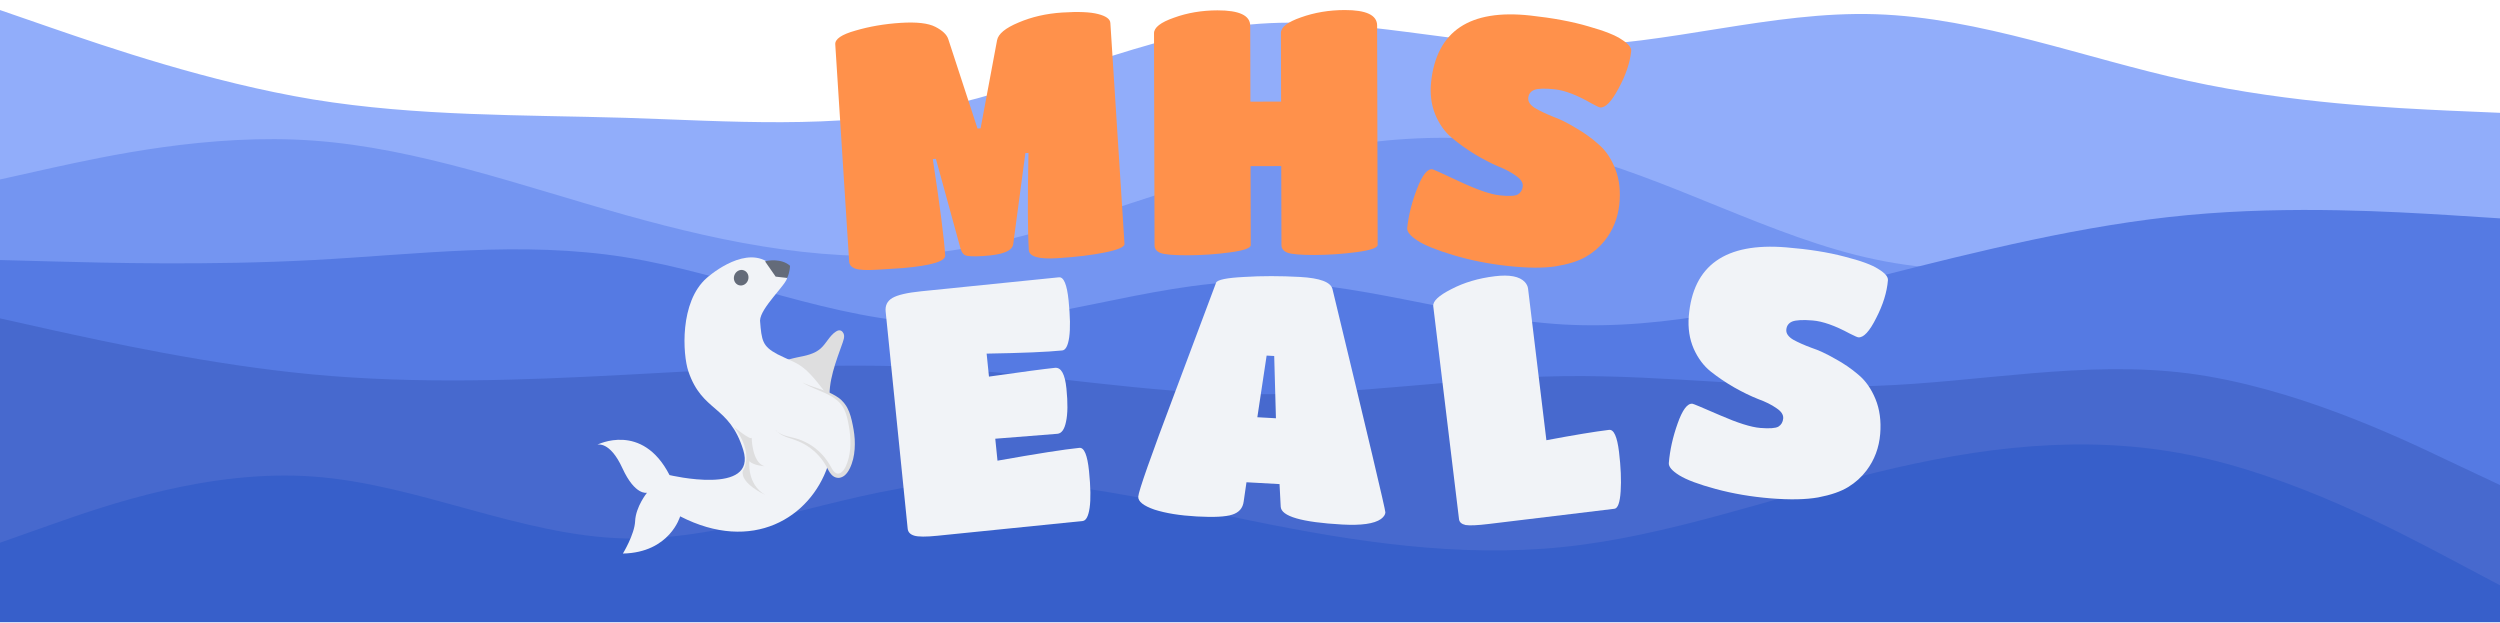
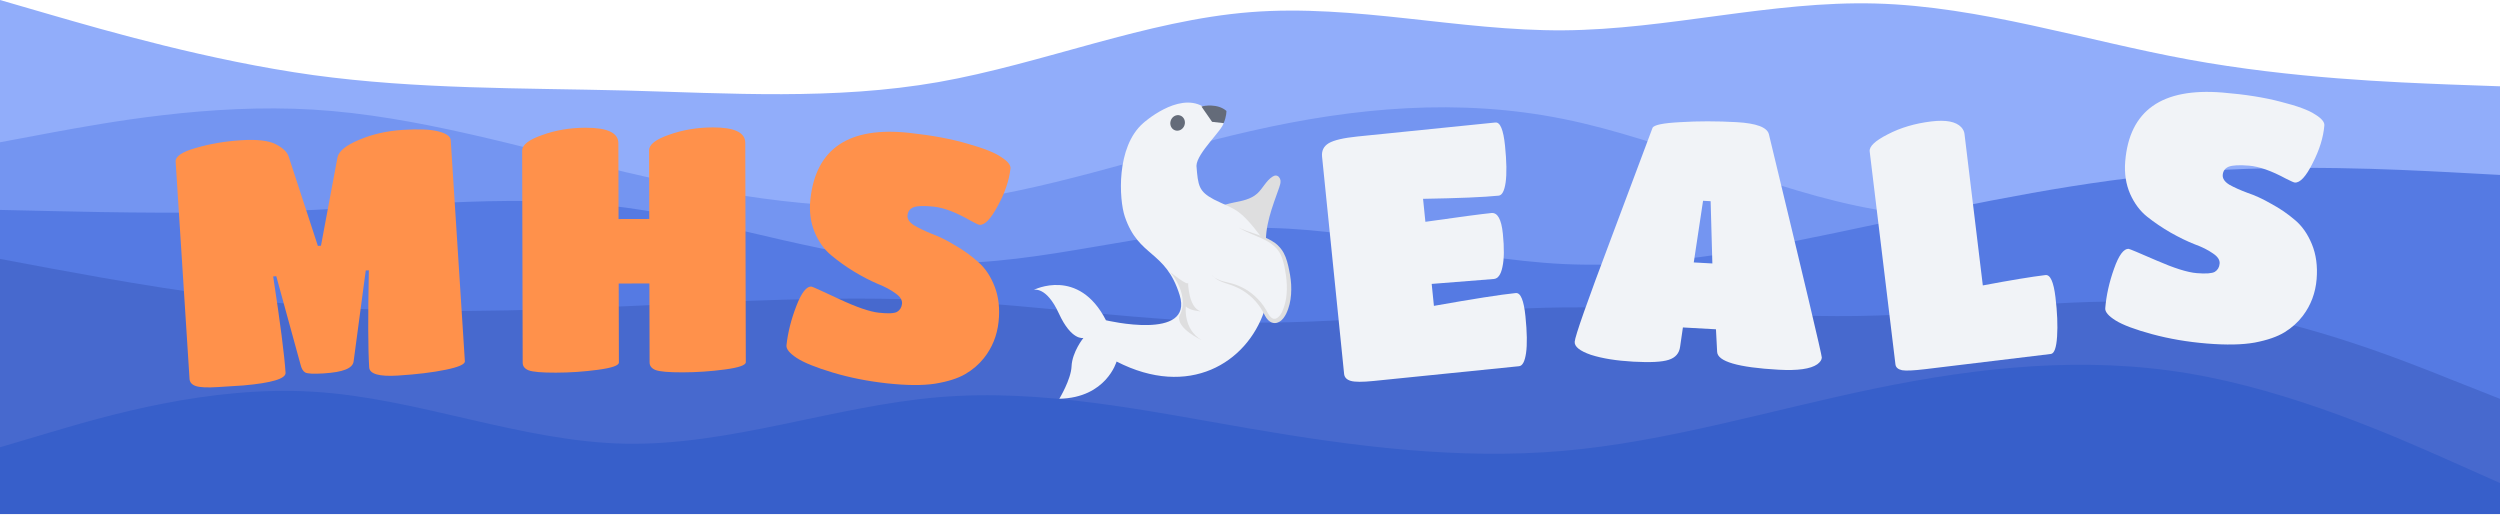
- <svg xmlns="http://www.w3.org/2000/svg" id="visual" viewBox="0 0 900 224" width="900" height="224" version="1.1" xml:space="preserve">
+ <svg xmlns="http://www.w3.org/2000/svg" id="visual" viewBox="0 0 900 185.054" width="900" height="185.054" version="1.1" xml:space="preserve">
  <defs id="defs5">
    <rect x="114.31" y="129.86" width="202.585" height="270.14" id="rect1" />
    <rect x="114.31" y="129.86" width="202.585" height="270.14" id="rect2" />
  </defs>
-   <path d="m 0,3.614 18.8,6.5 c 18.9,6.5 56.5,19.5 94,25.7 37.5,6.1 74.9,5.5 112.4,6.6 37.5,1.2 75.1,4.2 112.6,-3.6 37.5,-7.9 74.9,-26.5 112.4,-30 37.5,-3.5 75.1,8.1 112.6,7.8 37.5,-0.3 74.9,-12.7 112.4,-11.5 37.5,1.2 75.1,15.8 112.6,24 37.5,8.2 74.9,9.8 93.5,10.7 l 18.7,0.8 V 222.614 h -18.7 c -18.6,0 -56,0 -93.5,0 -37.5,0 -75.1,0 -112.6,0 -37.5,0 -74.9,0 -112.4,0 -37.5,0 -75.1,0 -112.6,0 -37.5,0 -74.9,0 -112.4,0 -37.5,0 -75.1,0 -112.6,0 -37.5,0 -74.9,0 -112.4,0 -37.5,0 -75.1,0 -94,0 H 0 Z" fill="#6990fa" id="path1" style="fill:#91adfa;fill-opacity:1" />
-   <path d="m 0,64.614 18.8,-4.2 c 18.9,-4.1 56.5,-12.5 94,-9.8 37.5,2.7 74.9,16.3 112.4,26.8 37.5,10.5 75.1,17.9 112.6,13.4 37.5,-4.5 74.9,-20.9 112.4,-31 37.5,-10.2 75.1,-14.2 112.6,-5.2 37.5,9 74.9,31 112.4,38.8 37.5,7.9 75.1,1.5 112.6,-2.6 37.5,-4.2 74.9,-6.2 93.5,-7.2 l 18.7,-1 V 222.614 h -18.7 c -18.6,0 -56,0 -93.5,0 -37.5,0 -75.1,0 -112.6,0 -37.5,0 -74.9,0 -112.4,0 -37.5,0 -75.1,0 -112.6,0 -37.5,0 -74.9,0 -112.4,0 -37.5,0 -75.1,0 -112.6,0 -37.5,0 -74.9,0 -112.4,0 -37.5,0 -75.1,0 -94,0 H 0 Z" fill="#5980ee" id="path2" style="fill:#7495f1;fill-opacity:1" />
-   <path d="m 0,93.614 18.8,0.5 c 18.9,0.5 56.5,1.5 94,-0.5 37.5,-2 74.9,-7 112.4,-1 37.5,6 75.1,23 112.6,23.8 37.5,0.9 74.9,-14.5 112.4,-15.1 37.5,-0.7 75.1,13.3 112.6,15.5 37.5,2.1 74.9,-7.5 112.4,-17 37.5,-9.5 75.1,-18.9 112.6,-22.4 37.5,-3.5 74.9,-1.1 93.5,0 l 18.7,1.2 V 222.614 h -18.7 c -18.6,0 -56,0 -93.5,0 -37.5,0 -75.1,0 -112.6,0 -37.5,0 -74.9,0 -112.4,0 -37.5,0 -75.1,0 -112.6,0 -37.5,0 -74.9,0 -112.4,0 -37.5,0 -75.1,0 -112.6,0 -37.5,0 -74.9,0 -112.4,0 -37.5,0 -75.1,0 -94,0 H 0 Z" fill="#4970e1" id="path3" style="fill:#557ae3;fill-opacity:1" />
-   <path d="m 0,114.614 18.8,4.2 c 18.9,4.1 56.5,12.5 94,16 37.5,3.5 74.9,2.1 112.4,0.1 37.5,-2 75.1,-4.6 112.6,-2.5 37.5,2.2 74.9,9.2 112.4,9.5 37.5,0.4 75.1,-6 112.6,-6.5 37.5,-0.5 74.9,4.9 112.4,3.5 37.5,-1.3 75.1,-9.3 112.6,-4.5 37.5,4.9 74.9,22.5 93.5,31.4 l 18.7,8.8 v 48 h -18.7 c -18.6,0 -56,0 -93.5,0 -37.5,0 -75.1,0 -112.6,0 -37.5,0 -74.9,0 -112.4,0 -37.5,0 -75.1,0 -112.6,0 -37.5,0 -74.9,0 -112.4,0 -37.5,0 -75.1,0 -112.6,0 -37.5,0 -74.9,0 -112.4,0 -37.5,0 -75.1,0 -94,0 H 0 Z" fill="#3860d4" id="path4" style="fill:#4769ce;fill-opacity:1" />
-   <path d="M 0,195.38 18.8,188.737 C 37.7,182.093 75.3,168.805 112.8,171.565 c 37.5,2.658 74.9,21.465 112.4,22.282 37.5,0.818 75.1,-16.15 112.6,-19.932 37.5,-3.782 74.9,5.826 112.4,13.492 37.5,7.666 75.1,13.39 112.6,9.506 37.5,-3.884 74.9,-17.581 112.4,-26.78 37.5,-9.199 75.1,-13.901 112.6,-6.439 37.5,7.462 74.9,27.291 93.5,37.103 L 900,210.712 V 224 h -18.7 c -18.6,0 -56,0 -93.5,0 -37.5,0 -75.1,0 -112.6,0 -37.5,0 -74.9,0 -112.4,0 -37.5,0 -75.1,0 -112.6,0 -37.5,0 -74.9,0 -112.4,0 -37.5,0 -75.1,0 -112.6,0 -37.5,0 -74.9,0 -112.4,0 -37.5,0 -75.1,0 -94,0 H 0 Z" fill="#2450c7" id="path5" style="fill:#375fca;fill-opacity:1;stroke-width:1.011" />
-   <path d="m 325.007,96.509 q -3.098,0.198 -9.045,0.579 -5.823,0.373 -7.985,-0.36 -2.162,-0.733 -2.281,-2.591 l -5.002,-78.181 q -0.182,-2.85 7.273,-4.944 7.571,-2.226 16.244,-2.781 8.673,-0.555 12.533,1.438 3.86,1.992 4.638,4.431 l 10.518,32.171 1.115,-0.071 5.932,-31.73 q 0.653,-3.401 7.681,-6.339 7.144,-3.07 15.817,-3.624 8.673,-0.555 12.849,0.546 4.3,1.093 4.435,3.2 l 5.089,79.544 q 0.103,1.611 -6.896,3.054 -6.999,1.443 -17.159,2.093 -10.16,0.65 -10.39,-2.943 -0.626,-9.788 -0.121,-34.951 l -1.115,0.071 -4.374,32.75 q -0.253,1.882 -2.923,2.924 -2.546,1.034 -7.874,1.375 -5.328,0.341 -6.614,-0.323 -1.163,-0.672 -1.669,-2.755 l -8.759,-31.91 -1.115,0.071 q 3.863,25.381 4.458,34.673 0.206,3.221 -15.258,4.584 z" id="text1" style="font-size:192px;font-family:'Titan One';-inkscape-font-specification:'Titan One, Normal';white-space:pre;fill:#ff914b;fill-opacity:1;stroke-width:0.647" aria-label="M" />
-   <path d="m 450.269,88.246 q 0.004,1.614 -7.567,2.626 -7.447,1.011 -15.144,1.03 -7.573,0.018 -9.81,-0.845 -2.113,-0.864 -2.117,-2.726 l -0.186,-76.355 q -0.008,-3.104 7.187,-5.604 7.195,-2.625 15.637,-2.645 11.795,-0.029 11.808,5.558 l 0.066,27.314 11.05,-0.027 -0.06,-24.707 q -0.008,-3.104 7.187,-5.604 7.319,-2.625 15.761,-2.646 11.67,-0.028 11.684,5.559 l 0.192,78.962 q 0.004,1.614 -7.567,2.626 -7.571,1.012 -15.144,1.03 -7.573,0.018 -9.81,-0.845 -2.113,-0.864 -2.117,-2.726 l -0.069,-28.431 -11.05,0.027 z" id="text2" style="font-size:192px;font-family:'Titan One';-inkscape-font-specification:'Titan One, Normal';white-space:pre;fill:#ff914b;fill-opacity:1;stroke-width:0.647" aria-label="H" />
-   <path d="m 570.903,92.448 q -3.999,2.311 -10.866,3.434 -6.73,1.013 -17.221,-0.132 -10.367,-1.132 -19.559,-3.885 -9.191,-2.752 -13.035,-5.295 -3.844,-2.543 -3.628,-4.518 0.755,-6.912 3.538,-14.101 2.797,-7.313 5.512,-7.016 0.494,0.054 9.88,4.451 9.386,4.397 14.323,4.936 4.937,0.539 6.526,-0.286 1.602,-0.949 1.818,-2.924 0.216,-1.975 -2.338,-3.752 -2.54,-1.901 -6.492,-3.457 -3.938,-1.679 -8.509,-4.426 -4.447,-2.734 -8.224,-5.894 -3.776,-3.16 -5.952,-8.393 -2.163,-5.357 -1.462,-11.775 2.993,-27.399 35.699,-23.827 12.219,1.335 20.93,3.91 8.724,2.452 12.088,4.817 3.5,2.256 3.298,4.107 -0.701,6.418 -4.595,13.486 -3.771,7.082 -6.61,6.772 -0.494,-0.054 -3.088,-1.461 -7.755,-4.469 -13.185,-5.062 -5.307,-0.58 -7.39,0.192 -1.959,0.785 -2.188,2.883 -0.216,1.975 2.351,3.629 2.58,1.531 6.409,3.073 3.965,1.432 8.412,4.166 4.584,2.624 8.334,6.031 3.763,3.284 5.898,8.887 2.136,5.604 1.367,12.639 -0.809,7.405 -5.295,13.035 -2.749,3.446 -6.749,5.757 z" id="text3" style="font-size:192px;font-family:'Titan One';-inkscape-font-specification:'Titan One, Normal';fill:#ff914b;fill-opacity:1;stroke-width:0.647" aria-label="S" />
-   <path d="m 196.366,288.513 q -6.051,3.795 -16.601,5.915 -10.344,1.943 -26.621,0.759 -16.086,-1.17 -30.444,-4.909 -14.359,-3.739 -20.441,-7.454 -6.083,-3.715 -5.86,-6.779 0.78,-10.724 4.679,-21.991 3.913,-11.458 8.126,-11.152 0.766,0.056 15.518,6.326 14.752,6.271 22.412,6.828 7.66,0.557 10.069,-0.808 2.423,-1.556 2.646,-4.62 0.223,-3.064 -3.823,-5.668 -4.032,-2.796 -10.226,-4.979 -6.18,-2.375 -13.398,-6.365 -7.026,-3.976 -13.039,-8.649 -6.013,-4.672 -9.669,-12.639 -3.642,-8.158 -2.918,-18.115 3.092,-42.512 53.838,-38.821 18.958,1.379 32.564,4.871 13.62,3.301 18.951,6.768 5.536,3.29 5.327,6.163 -0.724,9.958 -6.347,21.099 -5.431,11.155 -9.836,10.835 -0.766,-0.056 -4.854,-2.086 -12.235,-6.473 -20.66,-7.085 -8.234,-0.599 -11.41,0.71 -2.984,1.323 -3.221,4.578 -0.223,3.064 3.837,5.477 4.074,2.221 10.076,4.39 6.208,1.992 13.234,5.968 7.232,3.799 13.217,8.854 5.999,4.864 9.613,13.405 3.614,8.541 2.82,19.456 -0.836,11.49 -7.454,20.441 -4.056,5.48 -10.107,9.275 z" id="text4" style="font-size:192px;font-family:'Titan One';-inkscape-font-specification:'Titan One, Normal';display:none;fill:#ff914b;fill-opacity:1" aria-label="S" />
-   <path d="m 389.754,187.564 -52.372,5.314 q -6.052,0.614 -8.24,-0.037 -2.188,-0.652 -2.376,-2.504 l -7.933,-78.188 q -0.326,-3.212 2.377,-4.858 2.827,-1.659 10.361,-2.424 l 49.655,-5.038 q 2.594,-0.263 3.471,8.383 0.865,8.523 0.217,13.206 -0.661,4.56 -2.513,4.747 -8.029,0.815 -27.214,1.139 l 0.84,8.276 q 18.206,-2.596 23.764,-3.16 3.335,-0.338 4.125,7.443 0.79,7.782 -0.156,11.996 -0.834,4.078 -3.058,4.304 l -22.407,1.774 0.802,7.905 q 21.33,-3.786 29.482,-4.614 2.594,-0.263 3.471,8.383 0.877,8.646 0.217,13.206 -0.661,4.56 -2.513,4.747 z" id="text5" style="font-size:192px;font-family:'Titan One';-inkscape-font-specification:'Titan One, Normal';fill:#f1f3f7;fill-opacity:1;stroke-width:0.647" aria-label="E" />
-   <path d="m 447.728,180.522 q -0.447,3.581 -4.118,4.745 -3.547,1.171 -12.72,0.662 -9.173,-0.509 -15.282,-2.464 -5.978,-2.072 -5.834,-4.676 0.165,-2.975 13.137,-37.321 12.978,-34.47 14.886,-39.711 0.709,-1.577 10.061,-2.053 9.483,-0.593 20.144,-0.002 10.785,0.598 11.694,4.379 19.111,79.149 19.043,80.388 -0.069,1.24 -1.625,2.397 -3.622,2.535 -13.911,1.964 -21.942,-1.217 -22.149,-6.451 l -0.421,-8.106 -11.901,-0.66 z m 11.608,-29.945 -0.622,-22.417 -2.727,-0.151 -3.345,22.197 z" id="text6" style="font-size:192px;font-family:'Titan One';-inkscape-font-specification:'Titan One, Normal';fill:#f1f3f7;fill-opacity:1;stroke-width:0.647" aria-label="A" />
-   <path d="m 535.96,188.628 q -6.163,0.745 -8.333,0.383 -2.185,-0.486 -2.379,-2.088 l -9.273,-76.665 q -0.328,-2.712 6.508,-6.165 6.821,-3.576 15.695,-4.65 7.888,-0.954 10.756,2.076 1.012,1.128 1.161,2.361 l 6.605,54.602 q 14.918,-2.805 22.56,-3.729 2.588,-0.313 3.587,7.945 0.984,8.135 0.59,14.185 -0.394,6.05 -2.242,6.274 z" id="text7" style="font-size:192px;font-family:'Titan One';-inkscape-font-specification:'Titan One, Normal';fill:#f1f3f7;fill-opacity:1;stroke-width:0.647" aria-label="L" />
-   <path d="m 665.344,175.334 q -3.935,2.419 -10.769,3.728 -6.7,1.196 -17.218,0.336 -10.394,-0.85 -19.657,-3.352 -9.263,-2.502 -13.174,-4.939 -3.911,-2.438 -3.749,-4.417 0.567,-6.929 3.154,-14.192 2.597,-7.386 5.32,-7.164 0.495,0.041 9.997,4.181 9.502,4.141 14.452,4.545 4.95,0.405 6.515,-0.464 1.576,-0.992 1.738,-2.972 0.162,-1.98 -2.439,-3.687 -2.591,-1.831 -6.583,-3.279 -3.982,-1.571 -8.626,-4.193 -4.52,-2.612 -8.381,-5.668 -3.861,-3.056 -6.178,-8.229 -2.307,-5.296 -1.781,-11.731 2.247,-27.47 35.038,-24.788 12.25,1.002 21.028,3.339 8.788,2.214 12.214,4.487 3.56,2.16 3.409,4.016 -0.526,6.435 -4.227,13.606 -3.577,7.182 -6.423,6.949 -0.495,-0.041 -3.126,-1.377 -7.873,-4.256 -13.318,-4.702 -5.321,-0.435 -7.382,0.393 -1.937,0.838 -2.109,2.942 -0.162,1.98 2.449,3.564 2.621,1.46 6.49,2.898 4.002,1.324 8.522,3.936 4.654,2.498 8.494,5.802 3.851,3.18 6.138,8.724 2.287,5.544 1.71,12.597 -0.607,7.424 -4.939,13.174 -2.655,3.52 -6.59,5.939 z" id="text8" style="font-size:192px;font-family:'Titan One';-inkscape-font-specification:'Titan One, Normal';fill:#f1f3f7;fill-opacity:1;stroke-width:0.647" aria-label="S" />
-   <g id="g1" transform="matrix(0.2895521,-0.09146793,0.09146793,0.2895521,196.2701,110.7281)">
-     <path style="fill:#dededf" d="m 287.969,208.426 c 5.112,-23.899 21.473,-43.524 36.135,-63.029 1.655,-2.259 3.428,-4.679 3.916,-7.544 0.429,-2.785 -0.809,-6.171 -3.519,-7.041 -1.366,-0.505 -2.903,-0.267 -4.279,0.088 -8.794,2.359 -15.129,9.99 -23.428,13.704 -9.035,4.042 -19.449,2.858 -29.282,1.729 -5.688,-0.696 -15.793,-0.739 -21.482,-1.435 l 17.371,52.224 z" id="path1-3" />
-     <path style="fill:#f1f3f7" d="m 275.959,45.612 -9.472,-19.096 c -23.211,-25.257 -73.271,-2.32 -73.271,-2.32 -39.403,17.246 -54.54,77.965 -54.124,99.006 1.023,51.707 34.181,52.168 33.944,108.351 -0.243,57.514 -92.296,2.2 -92.296,2.2 -11.828,-70.152 -70.879,-60.108 -70.879,-60.108 0,0 15.617,-0.335 20.08,35.537 4.463,35.872 19.011,36.489 19.011,36.489 0,0 -17.687,11.723 -23.579,27.95 C 20.033,288.33 0,305.817 0,305.817 c 53.58,15.7 78.006,-21.63 78.006,-21.63 68.587,67.975 146.708,47.977 185.063,-4.377 0.065,0.419 0.21,0.898 0.275,1.317 0.916,5.01 1.844,11.02 6.409,13.249 5.049,2.583 11.047,-1.204 14.9,-5.448 12.606,-13.822 17.51,-33.039 19.001,-51.657 0.567,-6.527 0.671,-13.268 -1.16,-19.568 -2.682,-9.03 -8.856,-15.662 -16.106,-21.841 -15.421,-42.879 -19.861,-40.096 -40.478,-60.133 -14.204,-14.493 -13.071,-21.05 -7.704,-44.227 4.87,-14.491 43.598,-31.748 46.176,-39.142 z" id="path2-6" />
-     <path style="fill:#646b79" d="m 284.182,52.932 c 5.829,-6.728 7.519,-12.817 7.519,-12.817 -7.131,-11.787 -23.953,-14.009 -26.647,-13.813 l 6.533,21.012 z" id="path3-7" />
-     <path style="fill:#dededf" d="m 216.646,221.007 c 0,0 0.102,0.199 0.307,0.597 0.204,0.398 0.592,1.053 1.119,1.688 1.017,1.489 2.738,3.369 5.282,5.481 2.544,2.112 6.007,4.153 9.954,6.549 1.974,1.198 4.189,2.573 6.287,4.11 2.178,1.596 4.319,3.412 6.422,5.448 4.265,3.992 8.321,8.947 11.727,14.789 3.406,5.842 6.221,12.491 7.762,19.694 0.84,3.591 1.24,7.107 2.73,9.81 1.41,2.644 3.744,3.858 6.576,3.206 2.833,-0.652 5.73,-2.744 8.062,-5.251 2.509,-2.748 4.578,-5.572 6.522,-8.734 3.83,-6.243 6.553,-13.174 8.474,-20.196 0.961,-3.511 1.701,-7.06 2.36,-10.667 0.6,-3.527 1.04,-7.172 1.441,-10.597 0.642,-6.968 0.805,-13.79 -1.02,-19.59 -0.269,-0.817 -0.517,-1.494 -0.786,-2.311 -0.328,-0.736 -0.635,-1.333 -0.883,-2.01 l -0.511,-0.994 -0.511,-0.994 c -0.387,-0.656 -0.775,-1.311 -1.081,-1.908 -1.668,-2.461 -3.314,-4.783 -5.277,-6.841 -3.787,-4.138 -7.745,-7.534 -11.278,-10.494 -3.533,-2.961 -6.664,-5.626 -9.089,-7.899 -2.426,-2.273 -4.287,-4.132 -5.561,-5.438 -1.216,-1.386 -1.823,-2.08 -1.823,-2.08 0,0 0.667,0.613 2.001,1.838 1.334,1.225 3.372,2.842 5.975,4.873 2.603,2.031 5.969,4.373 9.68,7.092 3.791,2.778 8.067,5.91 12.214,10.064 2.103,2.037 4.109,4.374 6.078,6.932 0.468,0.715 0.855,1.37 1.323,2.085 l 0.673,1.113 0.533,1.134 c 0.409,0.795 0.818,1.591 1.146,2.327 0.328,0.736 0.597,1.553 0.845,2.231 2.455,6.633 2.458,14.073 1.918,21.24 -0.599,7.247 -1.455,14.677 -3.371,22.199 -1.937,7.382 -4.713,14.894 -8.817,21.68 -2.063,3.323 -4.545,6.711 -7.194,9.481 -1.483,1.517 -2.988,2.894 -4.734,4.093 -1.747,1.2 -3.735,2.222 -6.031,2.648 -1.177,0.253 -2.317,0.286 -3.618,0.201 l -0.882,-0.15 -1.043,-0.268 c -0.823,-0.231 -0.764,-0.311 -1.608,-0.682 -1.086,-0.548 -2.076,-1.397 -2.845,-2.208 -0.85,-0.871 -1.361,-1.865 -1.931,-2.779 -1.964,-3.918 -2.208,-7.816 -2.946,-11.208 -1.256,-6.746 -3.667,-13.1 -6.611,-18.727 -3.002,-5.547 -6.558,-10.507 -10.404,-14.564 -1.963,-2.058 -3.883,-3.837 -5.782,-5.475 -1.979,-1.698 -3.915,-3.116 -5.771,-4.476 -3.77,-2.638 -7.158,-5.12 -9.524,-7.474 -2.506,-2.332 -3.991,-4.535 -4.868,-6.046 -0.409,-0.795 -0.716,-1.392 -0.92,-1.79 -0.506,-0.494 -0.688,-0.752 -0.688,-0.752 z" id="path4-5" />
-     <ellipse style="fill:#646b79" cx="108.011" cy="208.748" rx="9.3" ry="8.6" id="ellipse7" transform="rotate(-53.77311)" />
-     <path style="fill:#dededf" d="m 187.023,220.607 c 0,0 -8.679,28.106 4.141,37.002 0,0 -12.636,-4.919 -15.166,-11.111 0,0 -11.402,24.87 5.832,43.817 0,0 -24.425,-21.905 -16.733,-35.113 0,0 20.028,-14.95 5.584,-52.939 -0.081,-0.059 14.951,22.779 16.341,18.343 z" id="path8" />
+   <path d="m 0,0 18.8,5.458 c 18.9,5.458 56.5,16.374 94,21.58 37.5,5.122 74.9,4.618 112.4,5.542 37.5,1.008 75.1,3.527 112.6,-3.023 37.5,-6.633 74.9,-22.252 112.4,-25.19 37.5,-2.939 75.1,6.801 112.6,6.55 37.5,-0.252 74.9,-10.664 112.4,-9.656 37.5,1.008 75.1,13.267 112.6,20.152 37.5,6.885 74.9,8.229 93.5,8.985 L 900,31.068 V 183.891 h -18.7 c -18.6,0 -56,0 -93.5,0 -37.5,0 -75.1,0 -112.6,0 -37.5,0 -74.9,0 -112.4,0 -37.5,0 -75.1,0 -112.6,0 -37.5,0 -74.9,0 -112.4,0 -37.5,0 -75.1,0 -112.6,0 -37.5,0 -74.9,0 -112.4,0 -37.5,0 -75.1,0 -94,0 H 0 Z" fill="#6990fa" id="path1" style="fill:#91adfa;fill-opacity:1;stroke-width:0.916" />
+   <path d="M 0,51.221 18.8,47.694 C 37.7,44.251 75.3,37.198 112.8,39.465 c 37.5,2.267 74.9,13.687 112.4,22.504 37.5,8.817 75.1,15.03 112.6,11.252 37.5,-3.779 74.9,-17.549 112.4,-26.03 37.5,-8.565 75.1,-11.924 112.6,-4.366 37.5,7.557 74.9,26.03 112.4,32.58 37.5,6.633 75.1,1.26 112.6,-2.183 37.5,-3.527 74.9,-5.206 93.5,-6.046 L 900,66.335 V 183.891 h -18.7 c -18.6,0 -56,0 -93.5,0 -37.5,0 -75.1,0 -112.6,0 -37.5,0 -74.9,0 -112.4,0 -37.5,0 -75.1,0 -112.6,0 -37.5,0 -74.9,0 -112.4,0 -37.5,0 -75.1,0 -112.6,0 -37.5,0 -74.9,0 -112.4,0 -37.5,0 -75.1,0 -94,0 H 0 Z" fill="#5980ee" id="path2" style="fill:#7495f1;fill-opacity:1;stroke-width:0.916" />
+   <path d="m 0,75.572 18.8,0.42 c 18.9,0.42 56.5,1.26 94,-0.42 37.5,-1.679 74.9,-5.878 112.4,-0.84 37.5,5.038 75.1,19.313 112.6,19.984 37.5,0.756 74.9,-12.175 112.4,-12.679 37.5,-0.588 75.1,11.168 112.6,13.015 37.5,1.763 74.9,-6.298 112.4,-14.275 37.5,-7.977 75.1,-15.87 112.6,-18.809 37.5,-2.939 74.9,-0.924 93.5,0 L 900,62.976 V 183.891 h -18.7 c -18.6,0 -56,0 -93.5,0 -37.5,0 -75.1,0 -112.6,0 -37.5,0 -74.9,0 -112.4,0 -37.5,0 -75.1,0 -112.6,0 -37.5,0 -74.9,0 -112.4,0 -37.5,0 -75.1,0 -112.6,0 -37.5,0 -74.9,0 -112.4,0 -37.5,0 -75.1,0 -94,0 H 0 Z" fill="#4970e1" id="path3" style="fill:#557ae3;fill-opacity:1;stroke-width:0.916" />
+   <path d="m 0,93.205 18.8,3.527 C 37.7,100.174 75.3,107.228 112.8,110.166 c 37.5,2.939 74.9,1.763 112.4,0.084 37.5,-1.679 75.1,-3.863 112.6,-2.099 37.5,1.847 74.9,7.725 112.4,7.977 37.5,0.336 75.1,-5.038 112.6,-5.458 37.5,-0.42 74.9,4.114 112.4,2.939 37.5,-1.092 75.1,-7.809 112.6,-3.779 37.5,4.114 74.9,18.893 93.5,26.366 l 18.7,7.389 v 40.305 h -18.7 c -18.6,0 -56,0 -93.5,0 -37.5,0 -75.1,0 -112.6,0 -37.5,0 -74.9,0 -112.4,0 -37.5,0 -75.1,0 -112.6,0 -37.5,0 -74.9,0 -112.4,0 -37.5,0 -75.1,0 -112.6,0 -37.5,0 -74.9,0 -112.4,0 -37.5,0 -75.1,0 -94,0 H 0 Z" fill="#3860d4" id="path4" style="fill:#4769ce;fill-opacity:1;stroke-width:0.916" />
+   <path d="m 0,161.023 18.8,-5.579 c 18.9,-5.579 56.5,-16.736 94,-14.419 37.5,2.231 74.9,18.024 112.4,18.71 37.5,0.687 75.1,-13.561 112.6,-16.736 37.5,-3.176 74.9,4.892 112.4,11.329 37.5,6.437 75.1,11.243 112.6,7.982 37.5,-3.261 74.9,-14.762 112.4,-22.487 37.5,-7.724 75.1,-11.672 112.6,-5.407 37.5,6.265 74.9,22.916 93.5,31.155 l 18.7,8.325 v 11.157 h -18.7 c -18.6,0 -56,0 -93.5,0 -37.5,0 -75.1,0 -112.6,0 -37.5,0 -74.9,0 -112.4,0 -37.5,0 -75.1,0 -112.6,0 -37.5,0 -74.9,0 -112.4,0 -37.5,0 -75.1,0 -112.6,0 -37.5,0 -74.9,0 -112.4,0 -37.5,0 -75.1,0 -94,0 H 0 Z" fill="#2450c7" id="path5" style="fill:#375fca;fill-opacity:1;stroke-width:0.926" />
+   <path d="m 196.366,263.713 q -6.051,3.795 -16.601,5.915 -10.344,1.943 -26.621,0.759 -16.086,-1.17 -30.444,-4.909 -14.359,-3.739 -20.441,-7.454 -6.083,-3.715 -5.86,-6.779 0.78,-10.724 4.679,-21.991 3.913,-11.458 8.126,-11.152 0.766,0.056 15.518,6.326 14.752,6.271 22.412,6.828 7.66,0.557 10.069,-0.808 2.423,-1.556 2.646,-4.62 0.223,-3.064 -3.823,-5.668 -4.032,-2.796 -10.226,-4.979 -6.18,-2.375 -13.398,-6.365 -7.026,-3.976 -13.039,-8.649 -6.013,-4.672 -9.669,-12.639 -3.642,-8.158 -2.918,-18.115 3.092,-42.512 53.838,-38.821 18.958,1.379 32.564,4.871 13.62,3.301 18.951,6.768 5.536,3.29 5.327,6.163 -0.724,9.958 -6.347,21.099 -5.431,11.155 -9.836,10.835 -0.766,-0.056 -4.854,-2.086 -12.235,-6.473 -20.66,-7.085 -8.234,-0.599 -11.41,0.71 -2.984,1.323 -3.221,4.578 -0.223,3.064 3.837,5.477 4.074,2.221 10.076,4.39 6.208,1.992 13.234,5.968 7.232,3.799 13.217,8.854 5.999,4.864 9.613,13.405 3.614,8.541 2.82,19.456 -0.836,11.49 -7.454,20.441 -4.056,5.48 -10.107,9.275 z" id="text4" style="font-size:192px;font-family:'Titan One';-inkscape-font-specification:'Titan One, Normal';display:none;fill:#ff914b;fill-opacity:1" aria-label="S" />
+   <g id="g2" transform="translate(-4.675914,-16.53139)">
+     <path d="m 92.218,155.296 q -3.098,0.198 -9.045,0.579 -5.823,0.373 -7.985,-0.36 -2.162,-0.733 -2.281,-2.591 l -5.002,-78.181 q -0.182,-2.85 7.273,-4.944 7.571,-2.226 16.244,-2.781 8.673,-0.555 12.533,1.438 3.86,1.992 4.638,4.431 l 10.518,32.171 1.115,-0.071 5.932,-31.73 q 0.653,-3.401 7.681,-6.339 7.144,-3.07 15.817,-3.624 8.673,-0.555 12.849,0.546 4.3,1.093 4.435,3.2 l 5.089,79.544 q 0.103,1.611 -6.896,3.054 -6.999,1.443 -17.159,2.093 -10.16,0.65 -10.39,-2.943 -0.626,-9.788 -0.121,-34.951 l -1.115,0.071 -4.374,32.75 q -0.253,1.882 -2.923,2.924 -2.546,1.034 -7.874,1.375 -5.328,0.341 -6.614,-0.323 -1.163,-0.672 -1.669,-2.755 l -8.759,-31.91 -1.115,0.071 q 3.863,25.381 4.458,34.673 0.206,3.221 -15.258,4.584 z" id="text1" style="font-size:192px;font-family:'Titan One';-inkscape-font-specification:'Titan One, Normal';white-space:pre;fill:#ff914b;fill-opacity:1;stroke-width:0.647" aria-label="M" />
+     <path d="m 227.48,147.032 q 0.004,1.614 -7.567,2.626 -7.447,1.011 -15.144,1.03 -7.573,0.018 -9.81,-0.845 -2.113,-0.864 -2.117,-2.726 L 192.656,70.762 q -0.008,-3.104 7.187,-5.604 7.195,-2.625 15.637,-2.645 11.795,-0.029 11.808,5.558 l 0.066,27.314 11.05,-0.027 -0.06,-24.707 q -0.008,-3.104 7.187,-5.604 7.319,-2.625 15.761,-2.646 11.67,-0.028 11.684,5.559 l 0.192,78.962 q 0.004,1.614 -7.567,2.626 -7.571,1.012 -15.144,1.03 -7.573,0.018 -9.81,-0.845 -2.113,-0.864 -2.117,-2.726 l -0.069,-28.431 -11.05,0.027 z" id="text2" style="font-size:192px;font-family:'Titan One';-inkscape-font-specification:'Titan One, Normal';white-space:pre;fill:#ff914b;fill-opacity:1;stroke-width:0.647" aria-label="H" />
+     <path d="m 352.115,151.234 q -3.999,2.311 -10.866,3.434 -6.73,1.013 -17.221,-0.132 -10.367,-1.132 -19.559,-3.885 -9.191,-2.752 -13.035,-5.295 -3.844,-2.543 -3.628,-4.518 0.755,-6.912 3.538,-14.101 2.797,-7.313 5.512,-7.016 0.494,0.054 9.88,4.451 9.386,4.397 14.323,4.936 4.937,0.539 6.526,-0.286 1.602,-0.949 1.818,-2.924 0.216,-1.975 -2.338,-3.752 -2.54,-1.901 -6.492,-3.457 -3.938,-1.679 -8.509,-4.426 -4.447,-2.734 -8.224,-5.894 -3.776,-3.16 -5.952,-8.393 -2.163,-5.357 -1.462,-11.775 2.993,-27.399 35.699,-23.827 12.219,1.335 20.93,3.91 8.724,2.452 12.088,4.817 3.5,2.256 3.298,4.107 -0.701,6.418 -4.595,13.486 -3.771,7.082 -6.61,6.772 -0.494,-0.054 -3.088,-1.461 -7.755,-4.469 -13.185,-5.062 -5.307,-0.58 -7.39,0.192 -1.959,0.785 -2.188,2.883 -0.216,1.975 2.351,3.629 2.58,1.531 6.409,3.073 3.965,1.432 8.412,4.166 4.584,2.624 8.334,6.031 3.763,3.284 5.898,8.887 2.136,5.604 1.367,12.639 -0.809,7.405 -5.295,13.035 -2.749,3.446 -6.749,5.757 z" id="text3" style="font-size:192px;font-family:'Titan One';-inkscape-font-specification:'Titan One, Normal';fill:#ff914b;fill-opacity:1;stroke-width:0.647" aria-label="S" />
+     <path d="m 551.543,148.366 -52.372,5.314 q -6.052,0.614 -8.24,-0.037 -2.188,-0.652 -2.376,-2.504 l -7.933,-78.188 q -0.326,-3.212 2.377,-4.858 2.827,-1.659 10.361,-2.424 l 49.655,-5.038 q 2.594,-0.263 3.471,8.383 0.865,8.523 0.217,13.206 -0.661,4.56 -2.513,4.747 -8.029,0.815 -27.214,1.139 l 0.84,8.276 q 18.206,-2.596 23.764,-3.16 3.335,-0.338 4.125,7.443 0.79,7.782 -0.156,11.996 -0.834,4.078 -3.058,4.304 l -22.407,1.774 0.802,7.905 q 21.33,-3.786 29.482,-4.614 2.594,-0.263 3.471,8.383 0.877,8.646 0.217,13.206 -0.661,4.56 -2.513,4.747 z" id="text5" style="font-size:192px;font-family:'Titan One';-inkscape-font-specification:'Titan One, Normal';fill:#f1f3f7;fill-opacity:1;stroke-width:0.647" aria-label="E" />
+     <path d="m 609.518,141.324 q -0.447,3.581 -4.118,4.745 -3.547,1.171 -12.72,0.662 -9.173,-0.509 -15.282,-2.464 -5.978,-2.072 -5.834,-4.676 0.165,-2.975 13.137,-37.321 12.978,-34.47 14.886,-39.711 0.709,-1.577 10.061,-2.053 9.483,-0.593 20.144,-0.002 10.785,0.598 11.694,4.379 19.111,79.149 19.043,80.388 -0.069,1.24 -1.625,2.397 -3.622,2.535 -13.911,1.964 -21.942,-1.217 -22.149,-6.451 l -0.421,-8.106 -11.901,-0.66 z m 11.608,-29.945 -0.622,-22.417 -2.727,-0.151 -3.345,22.197 z" id="text6" style="font-size:192px;font-family:'Titan One';-inkscape-font-specification:'Titan One, Normal';fill:#f1f3f7;fill-opacity:1;stroke-width:0.647" aria-label="A" />
+     <path d="m 697.75,149.43 q -6.163,0.745 -8.333,0.383 -2.185,-0.486 -2.379,-2.088 L 677.765,71.059 q -0.328,-2.712 6.508,-6.165 6.821,-3.576 15.695,-4.65 7.888,-0.954 10.756,2.076 1.012,1.128 1.161,2.361 l 6.605,54.602 q 14.918,-2.805 22.56,-3.729 2.588,-0.313 3.587,7.945 0.984,8.135 0.59,14.185 -0.394,6.05 -2.242,6.274 z" id="text7" style="font-size:192px;font-family:'Titan One';-inkscape-font-specification:'Titan One, Normal';fill:#f1f3f7;fill-opacity:1;stroke-width:0.647" aria-label="L" />
+     <path d="m 827.133,136.135 q -3.935,2.419 -10.769,3.728 -6.7,1.196 -17.218,0.336 -10.394,-0.85 -19.657,-3.352 -9.263,-2.502 -13.174,-4.939 -3.911,-2.438 -3.749,-4.417 0.567,-6.929 3.154,-14.192 2.597,-7.386 5.32,-7.164 0.495,0.041 9.997,4.181 9.502,4.141 14.452,4.545 4.95,0.405 6.515,-0.464 1.576,-0.992 1.738,-2.972 0.162,-1.98 -2.439,-3.687 -2.591,-1.831 -6.583,-3.279 -3.982,-1.571 -8.626,-4.193 -4.52,-2.612 -8.381,-5.668 -3.861,-3.056 -6.178,-8.229 -2.307,-5.296 -1.781,-11.731 2.247,-27.47 35.038,-24.788 12.25,1.002 21.028,3.339 8.788,2.214 12.214,4.487 3.56,2.16 3.409,4.016 -0.526,6.435 -4.227,13.606 -3.577,7.182 -6.423,6.949 -0.495,-0.041 -3.126,-1.377 -7.873,-4.256 -13.318,-4.702 -5.321,-0.435 -7.382,0.393 -1.937,0.838 -2.109,2.942 -0.162,1.98 2.449,3.564 2.621,1.46 6.49,2.898 4.002,1.324 8.522,3.936 4.654,2.498 8.494,5.802 3.851,3.18 6.138,8.724 2.287,5.544 1.71,12.597 -0.607,7.424 -4.939,13.174 -2.655,3.52 -6.59,5.939 z" id="text8" style="font-size:192px;font-family:'Titan One';-inkscape-font-specification:'Titan One, Normal';fill:#f1f3f7;fill-opacity:1;stroke-width:0.647" aria-label="S" />
+     <g id="g1" transform="matrix(0.2895521,-0.09146793,0.09146793,0.2895521,358.06,71.52971)">
+       <path style="fill:#dededf" d="m 287.969,208.426 c 5.112,-23.899 21.473,-43.524 36.135,-63.029 1.655,-2.259 3.428,-4.679 3.916,-7.544 0.429,-2.785 -0.809,-6.171 -3.519,-7.041 -1.366,-0.505 -2.903,-0.267 -4.279,0.088 -8.794,2.359 -15.129,9.99 -23.428,13.704 -9.035,4.042 -19.449,2.858 -29.282,1.729 -5.688,-0.696 -15.793,-0.739 -21.482,-1.435 l 17.371,52.224 z" id="path1-3" />
+       <path style="fill:#f1f3f7" d="m 275.959,45.612 -9.472,-19.096 c -23.211,-25.257 -73.271,-2.32 -73.271,-2.32 -39.403,17.246 -54.54,77.965 -54.124,99.006 1.023,51.707 34.181,52.168 33.944,108.351 -0.243,57.514 -92.296,2.2 -92.296,2.2 -11.828,-70.152 -70.879,-60.108 -70.879,-60.108 0,0 15.617,-0.335 20.08,35.537 4.463,35.872 19.011,36.489 19.011,36.489 0,0 -17.687,11.723 -23.579,27.95 C 20.033,288.33 0,305.817 0,305.817 c 53.58,15.7 78.006,-21.63 78.006,-21.63 68.587,67.975 146.708,47.977 185.063,-4.377 0.065,0.419 0.21,0.898 0.275,1.317 0.916,5.01 1.844,11.02 6.409,13.249 5.049,2.583 11.047,-1.204 14.9,-5.448 12.606,-13.822 17.51,-33.039 19.001,-51.657 0.567,-6.527 0.671,-13.268 -1.16,-19.568 -2.682,-9.03 -8.856,-15.662 -16.106,-21.841 -15.421,-42.879 -19.861,-40.096 -40.478,-60.133 -14.204,-14.493 -13.071,-21.05 -7.704,-44.227 4.87,-14.491 43.598,-31.748 46.176,-39.142 z" id="path2-6" />
+       <path style="fill:#646b79" d="m 284.182,52.932 c 5.829,-6.728 7.519,-12.817 7.519,-12.817 -7.131,-11.787 -23.953,-14.009 -26.647,-13.813 l 6.533,21.012 z" id="path3-7" />
+       <path style="fill:#dededf" d="m 216.646,221.007 c 0,0 0.102,0.199 0.307,0.597 0.204,0.398 0.592,1.053 1.119,1.688 1.017,1.489 2.738,3.369 5.282,5.481 2.544,2.112 6.007,4.153 9.954,6.549 1.974,1.198 4.189,2.573 6.287,4.11 2.178,1.596 4.319,3.412 6.422,5.448 4.265,3.992 8.321,8.947 11.727,14.789 3.406,5.842 6.221,12.491 7.762,19.694 0.84,3.591 1.24,7.107 2.73,9.81 1.41,2.644 3.744,3.858 6.576,3.206 2.833,-0.652 5.73,-2.744 8.062,-5.251 2.509,-2.748 4.578,-5.572 6.522,-8.734 3.83,-6.243 6.553,-13.174 8.474,-20.196 0.961,-3.511 1.701,-7.06 2.36,-10.667 0.6,-3.527 1.04,-7.172 1.441,-10.597 0.642,-6.968 0.805,-13.79 -1.02,-19.59 -0.269,-0.817 -0.517,-1.494 -0.786,-2.311 -0.328,-0.736 -0.635,-1.333 -0.883,-2.01 l -0.511,-0.994 -0.511,-0.994 c -0.387,-0.656 -0.775,-1.311 -1.081,-1.908 -1.668,-2.461 -3.314,-4.783 -5.277,-6.841 -3.787,-4.138 -7.745,-7.534 -11.278,-10.494 -3.533,-2.961 -6.664,-5.626 -9.089,-7.899 -2.426,-2.273 -4.287,-4.132 -5.561,-5.438 -1.216,-1.386 -1.823,-2.08 -1.823,-2.08 0,0 0.667,0.613 2.001,1.838 1.334,1.225 3.372,2.842 5.975,4.873 2.603,2.031 5.969,4.373 9.68,7.092 3.791,2.778 8.067,5.91 12.214,10.064 2.103,2.037 4.109,4.374 6.078,6.932 0.468,0.715 0.855,1.37 1.323,2.085 l 0.673,1.113 0.533,1.134 c 0.409,0.795 0.818,1.591 1.146,2.327 0.328,0.736 0.597,1.553 0.845,2.231 2.455,6.633 2.458,14.073 1.918,21.24 -0.599,7.247 -1.455,14.677 -3.371,22.199 -1.937,7.382 -4.713,14.894 -8.817,21.68 -2.063,3.323 -4.545,6.711 -7.194,9.481 -1.483,1.517 -2.988,2.894 -4.734,4.093 -1.747,1.2 -3.735,2.222 -6.031,2.648 -1.177,0.253 -2.317,0.286 -3.618,0.201 l -0.882,-0.15 -1.043,-0.268 c -0.823,-0.231 -0.764,-0.311 -1.608,-0.682 -1.086,-0.548 -2.076,-1.397 -2.845,-2.208 -0.85,-0.871 -1.361,-1.865 -1.931,-2.779 -1.964,-3.918 -2.208,-7.816 -2.946,-11.208 -1.256,-6.746 -3.667,-13.1 -6.611,-18.727 -3.002,-5.547 -6.558,-10.507 -10.404,-14.564 -1.963,-2.058 -3.883,-3.837 -5.782,-5.475 -1.979,-1.698 -3.915,-3.116 -5.771,-4.476 -3.77,-2.638 -7.158,-5.12 -9.524,-7.474 -2.506,-2.332 -3.991,-4.535 -4.868,-6.046 -0.409,-0.795 -0.716,-1.392 -0.92,-1.79 -0.506,-0.494 -0.688,-0.752 -0.688,-0.752 z" id="path4-5" />
+       <ellipse style="fill:#646b79" cx="108.011" cy="208.748" rx="9.3" ry="8.6" id="ellipse7" transform="rotate(-53.77311)" />
+       <path style="fill:#dededf" d="m 187.023,220.607 c 0,0 -8.679,28.106 4.141,37.002 0,0 -12.636,-4.919 -15.166,-11.111 0,0 -11.402,24.87 5.832,43.817 0,0 -24.425,-21.905 -16.733,-35.113 0,0 20.028,-14.95 5.584,-52.939 -0.081,-0.059 14.951,22.779 16.341,18.343 z" id="path8" />
+     </g>
  </g>
</svg>
